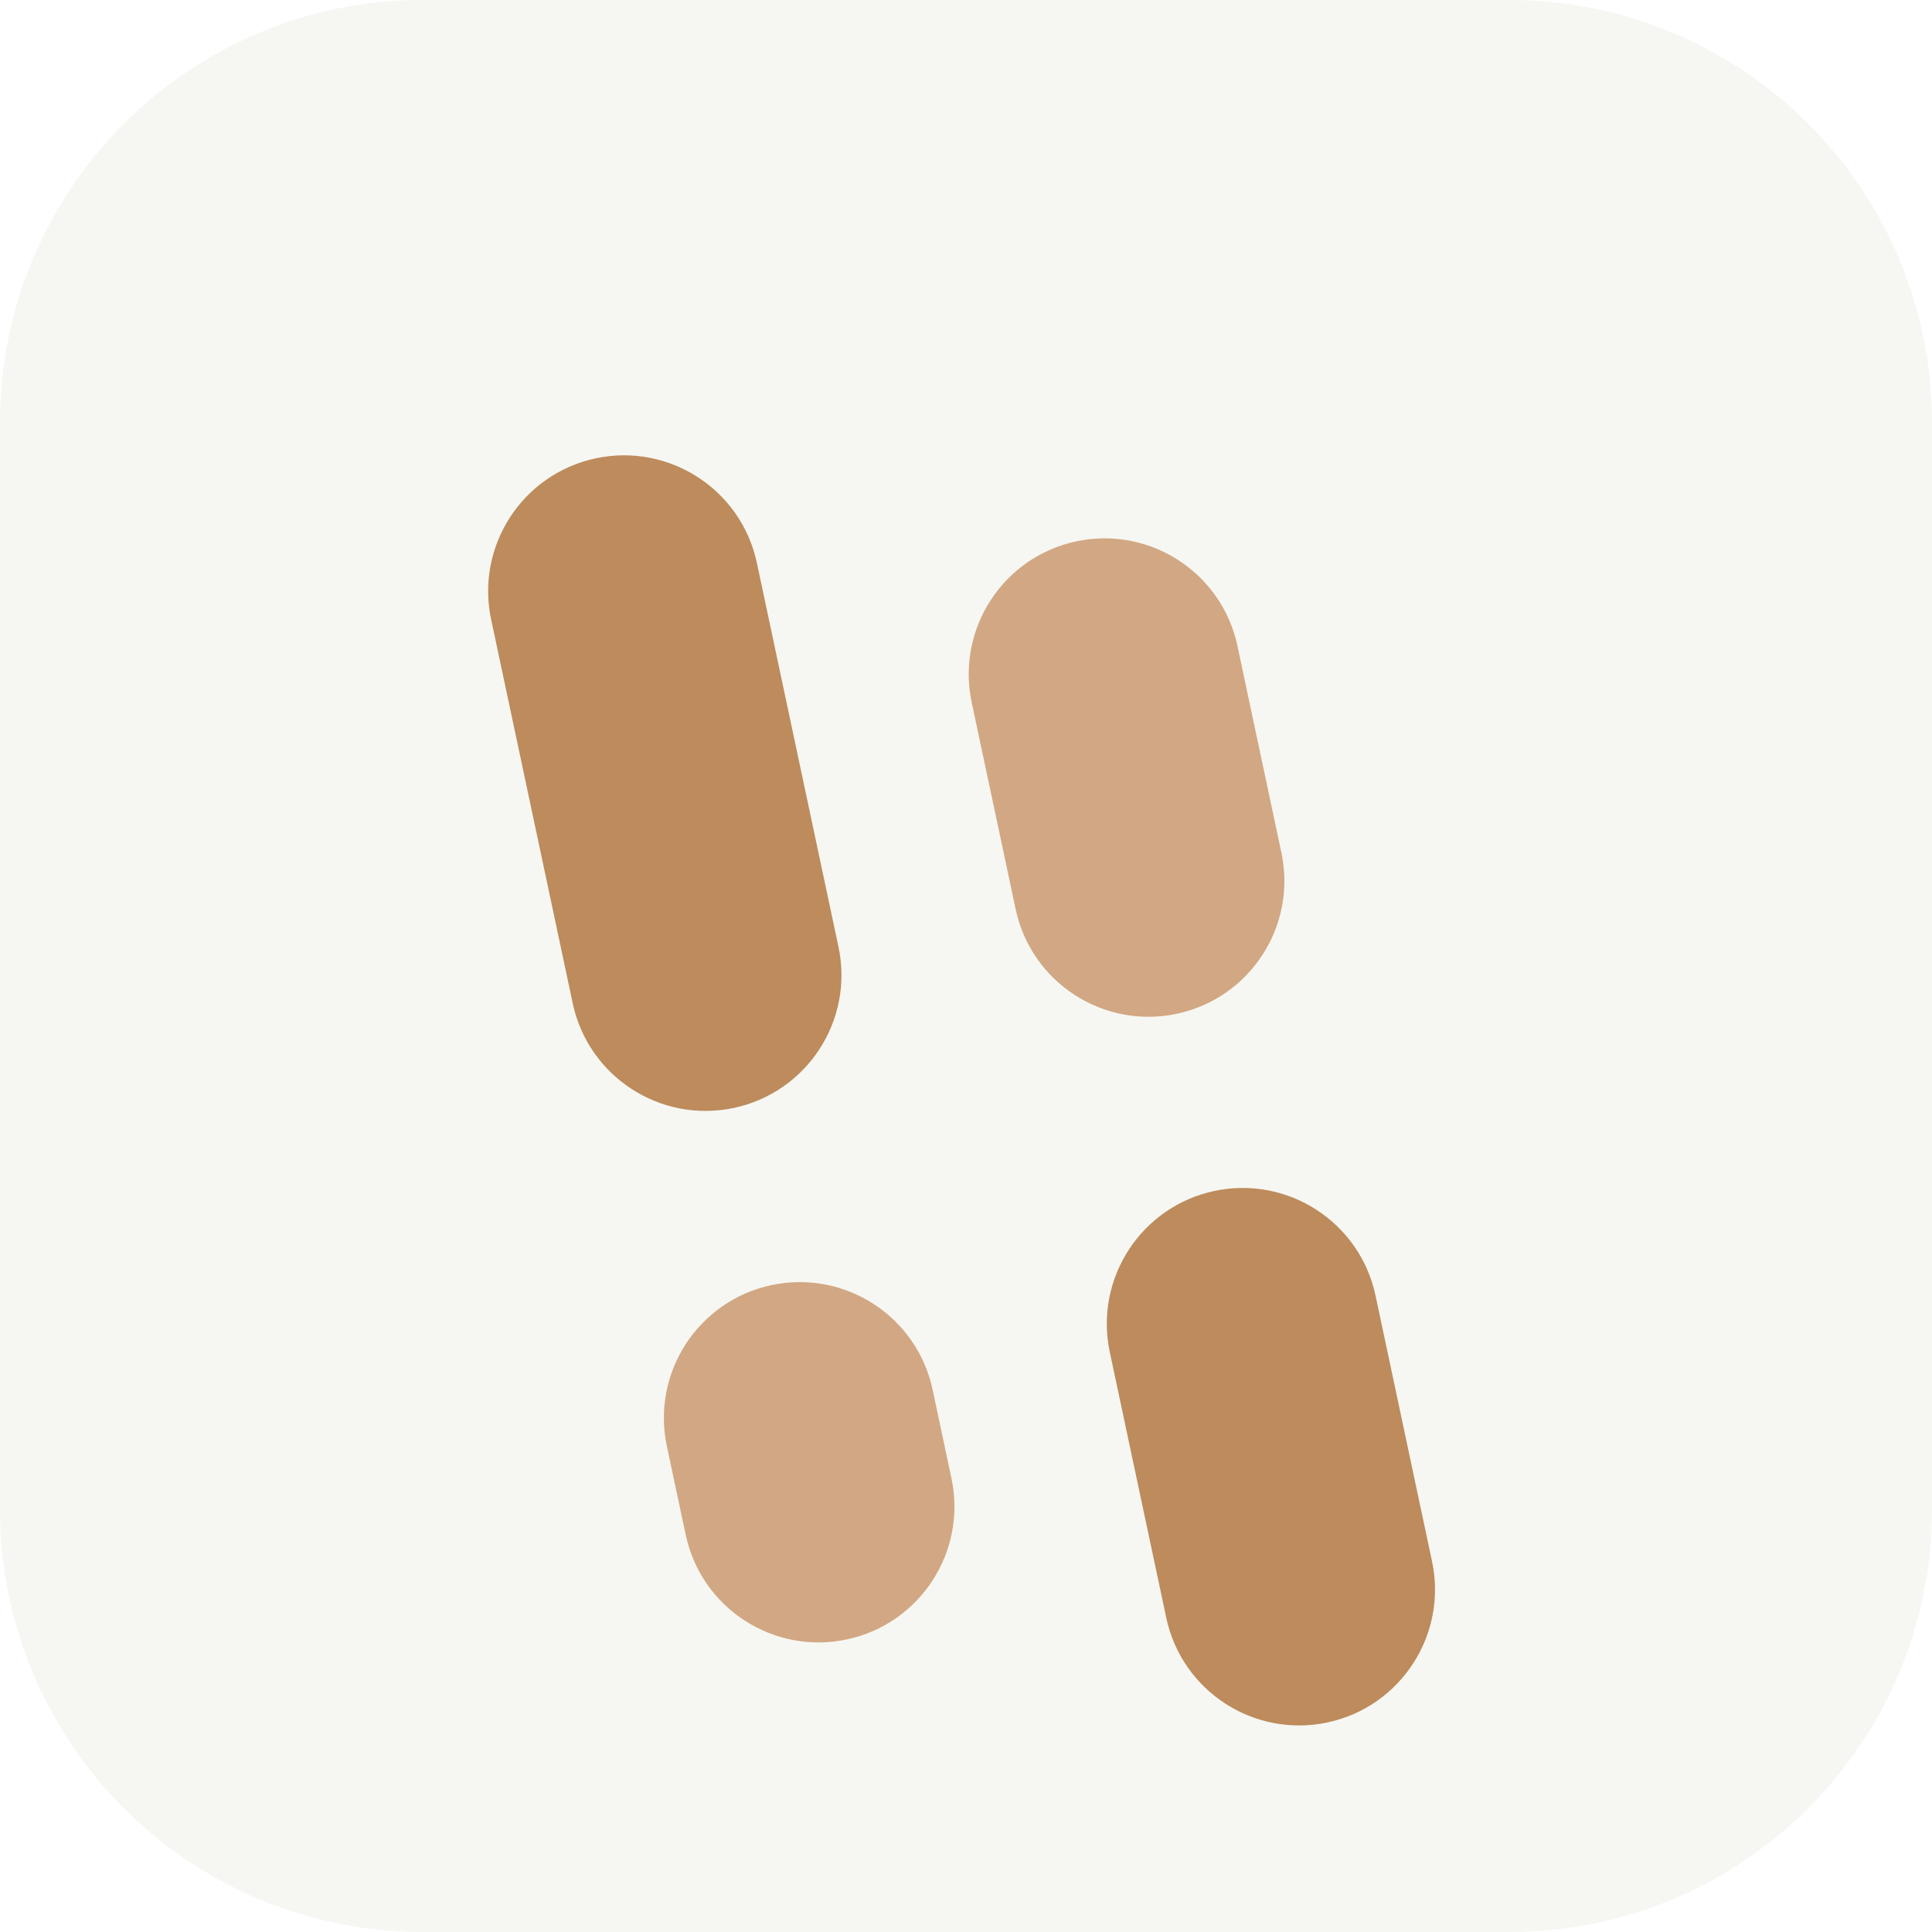
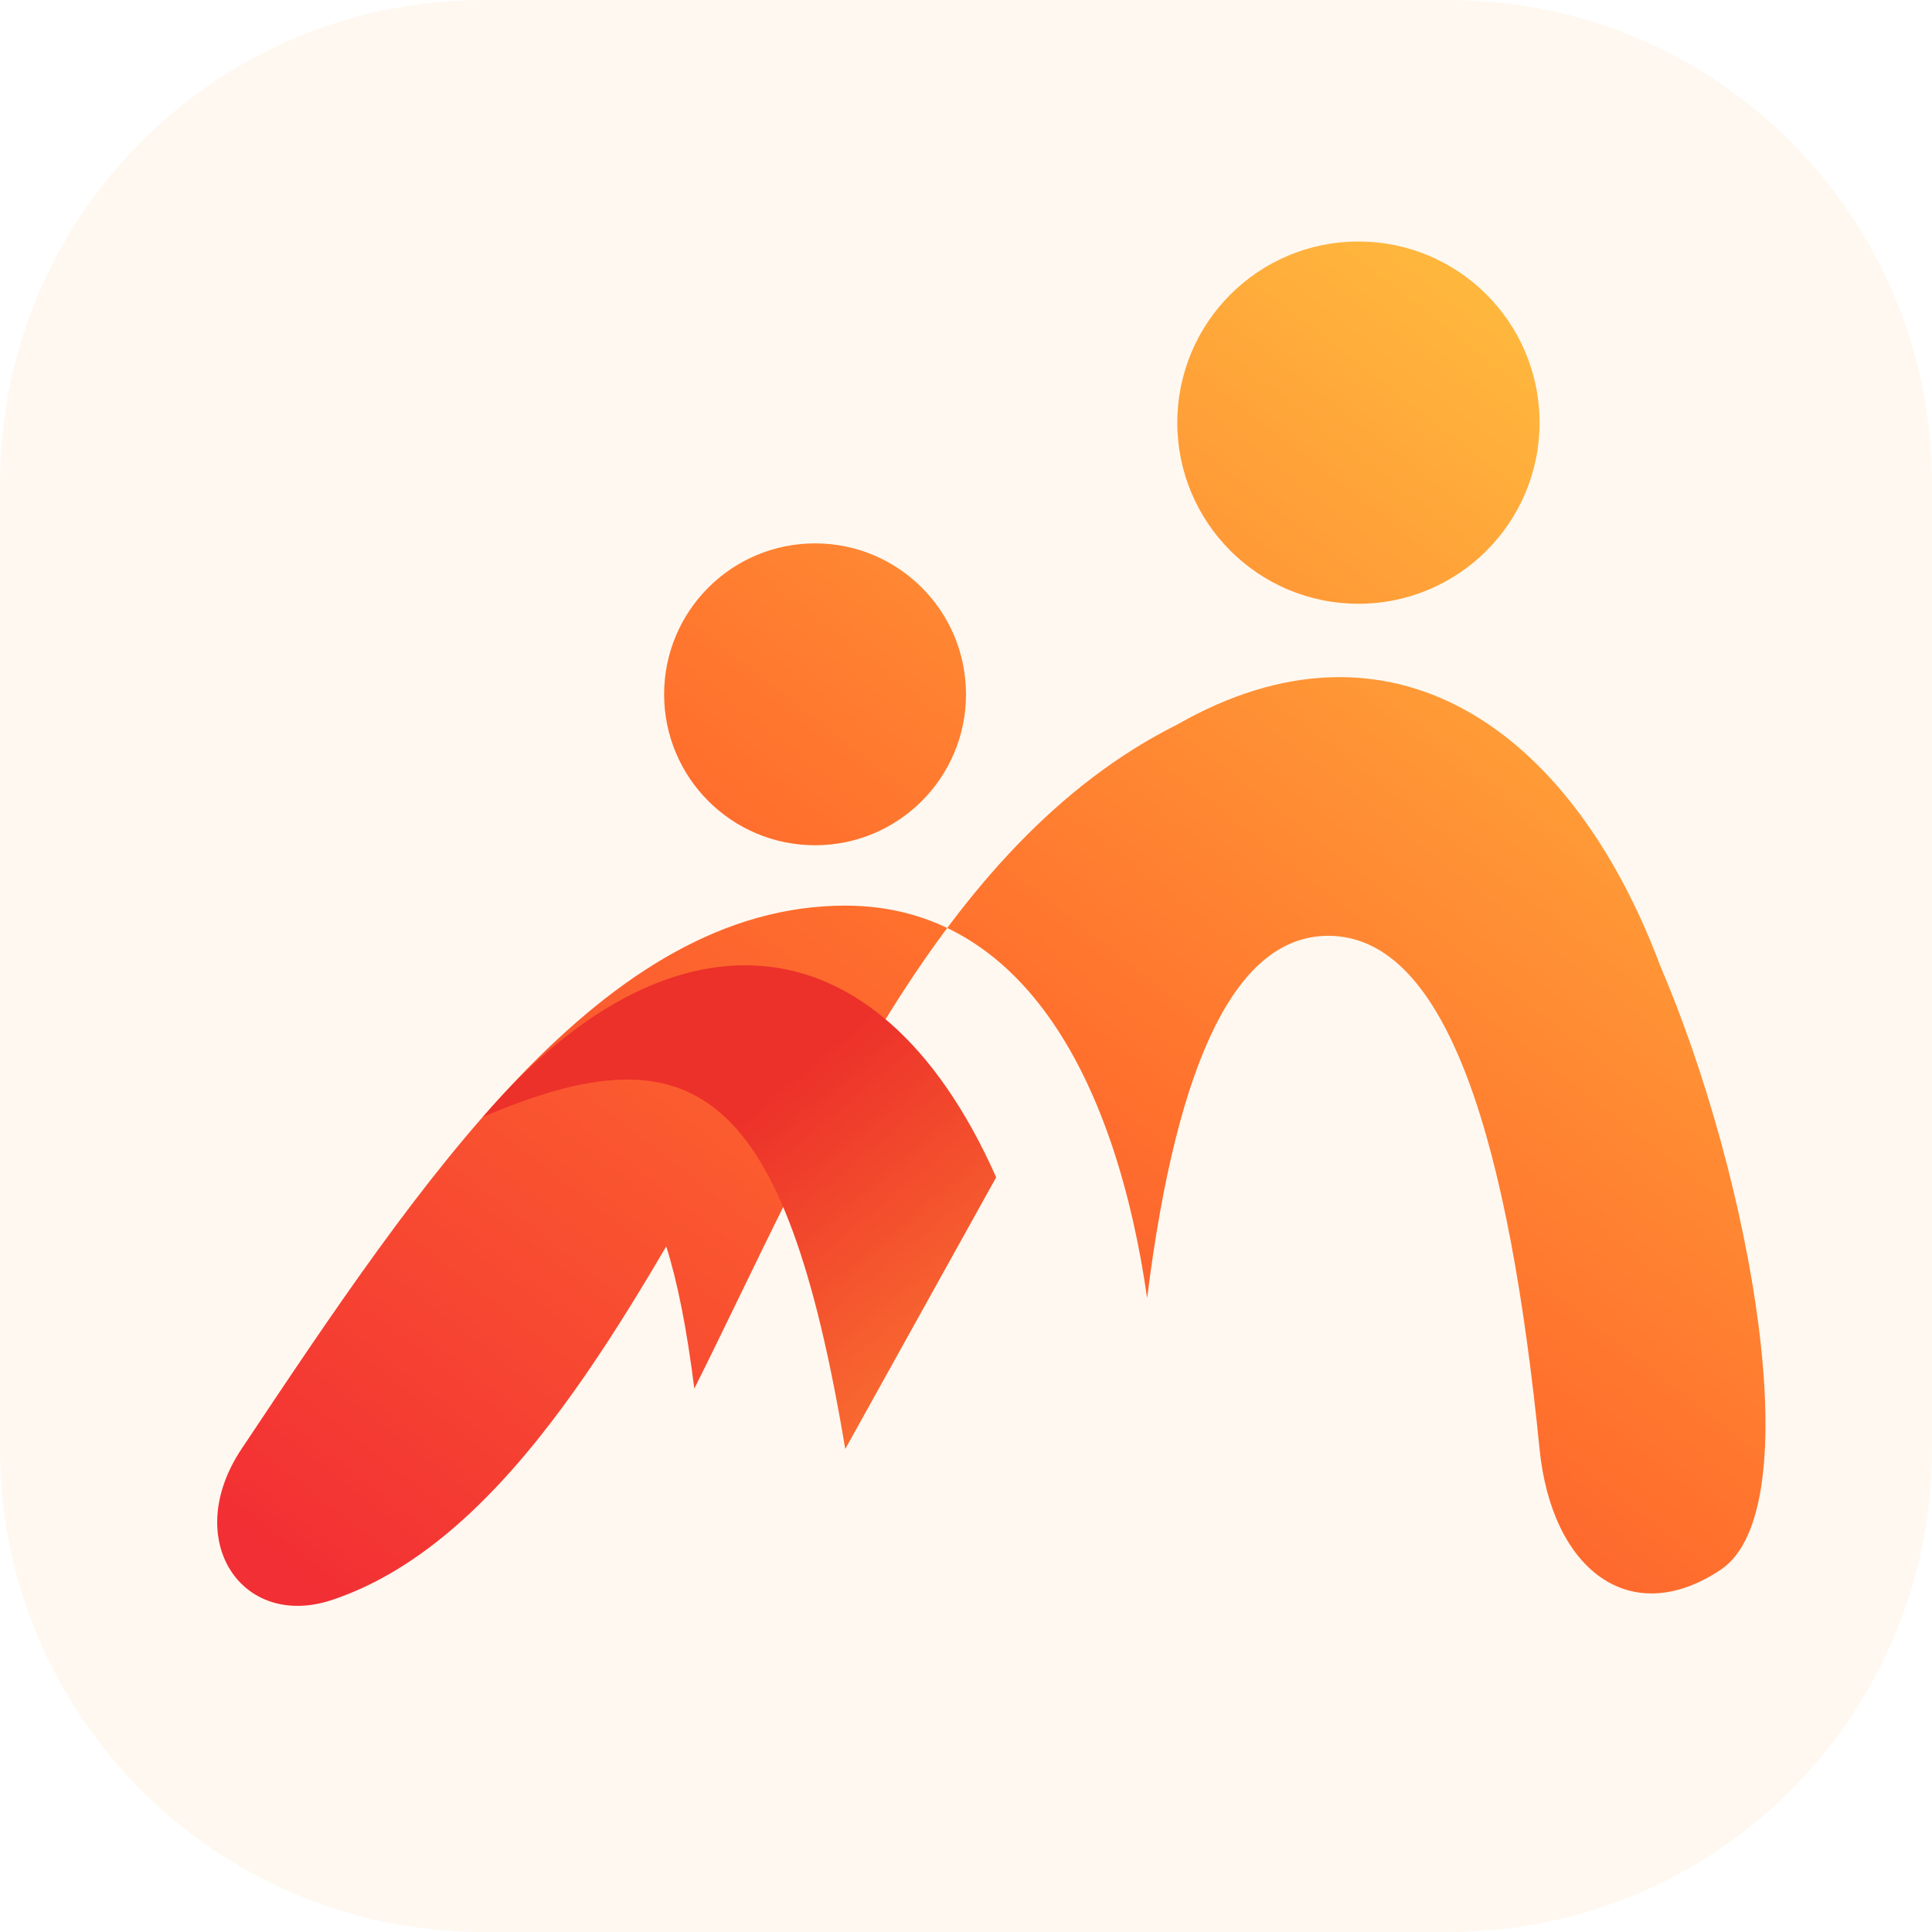
<svg xmlns="http://www.w3.org/2000/svg" viewBox="0 0 64 64">
-   <rect width="64" height="64" rx="14" fill="#f6f7f2" />
-   <g transform="rotate(-12 32 32)" fill="#bd8b5c">
-     <rect x="19" y="13" width="9" height="22" rx="4.5" />
-     <rect x="34" y="19" width="9" height="16" rx="4.5" fill="#d2a783" />
-     <rect x="19" y="41" width="9" height="12" rx="4.5" fill="#d2a783" />
-     <rect x="34" y="41" width="9" height="18" rx="4.5" />
+   <defs>
+     <linearGradient id="ribbon" x1="51" y1="12" x2="16" y2="57" gradientUnits="userSpaceOnUse">
+       <stop stop-color="#ffb63d" />
+       <stop offset=".48" stop-color="#ff702d" />
+       <stop offset="1" stop-color="#f22f34" />
+     </linearGradient>
+     <linearGradient id="fold" x1="22" y1="39" x2="32" y2="51" gradientUnits="userSpaceOnUse">
+       <stop stop-color="#ec302a" />
+       <stop offset="1" stop-color="#ff8533" />
+     </linearGradient>
+   </defs>
+   <rect width="64" height="64" rx="16" fill="#fff8f0" />
+   <g fill="url(#ribbon)">
+     <circle cx="45" cy="14" r="6" />
+     <circle cx="27" cy="23" r="5" />
+     <path d="M8 48c6-9 12-18 20-18 6 0 9 6 10 13 1-8 3-12 6-12 4 0 6 7 7 17 .4 4 3 6 6 4 3-2 1-13-2-20-3-8-9-12-16-8-8 4-12 14-16 22-1-8-3-9-6-6-4 4-6 9-9 8Z" />
+     <path d="M16 37c6-7 13-7 17 2l-5 9c-2-12-5-14-12-11Z" fill="url(#fold)" />
+     <path d="M8 48c-2 3 0 6 3 5 6-2 10-10 13-15-3-3-6-1-9 3Z" />
  </g>
</svg>
